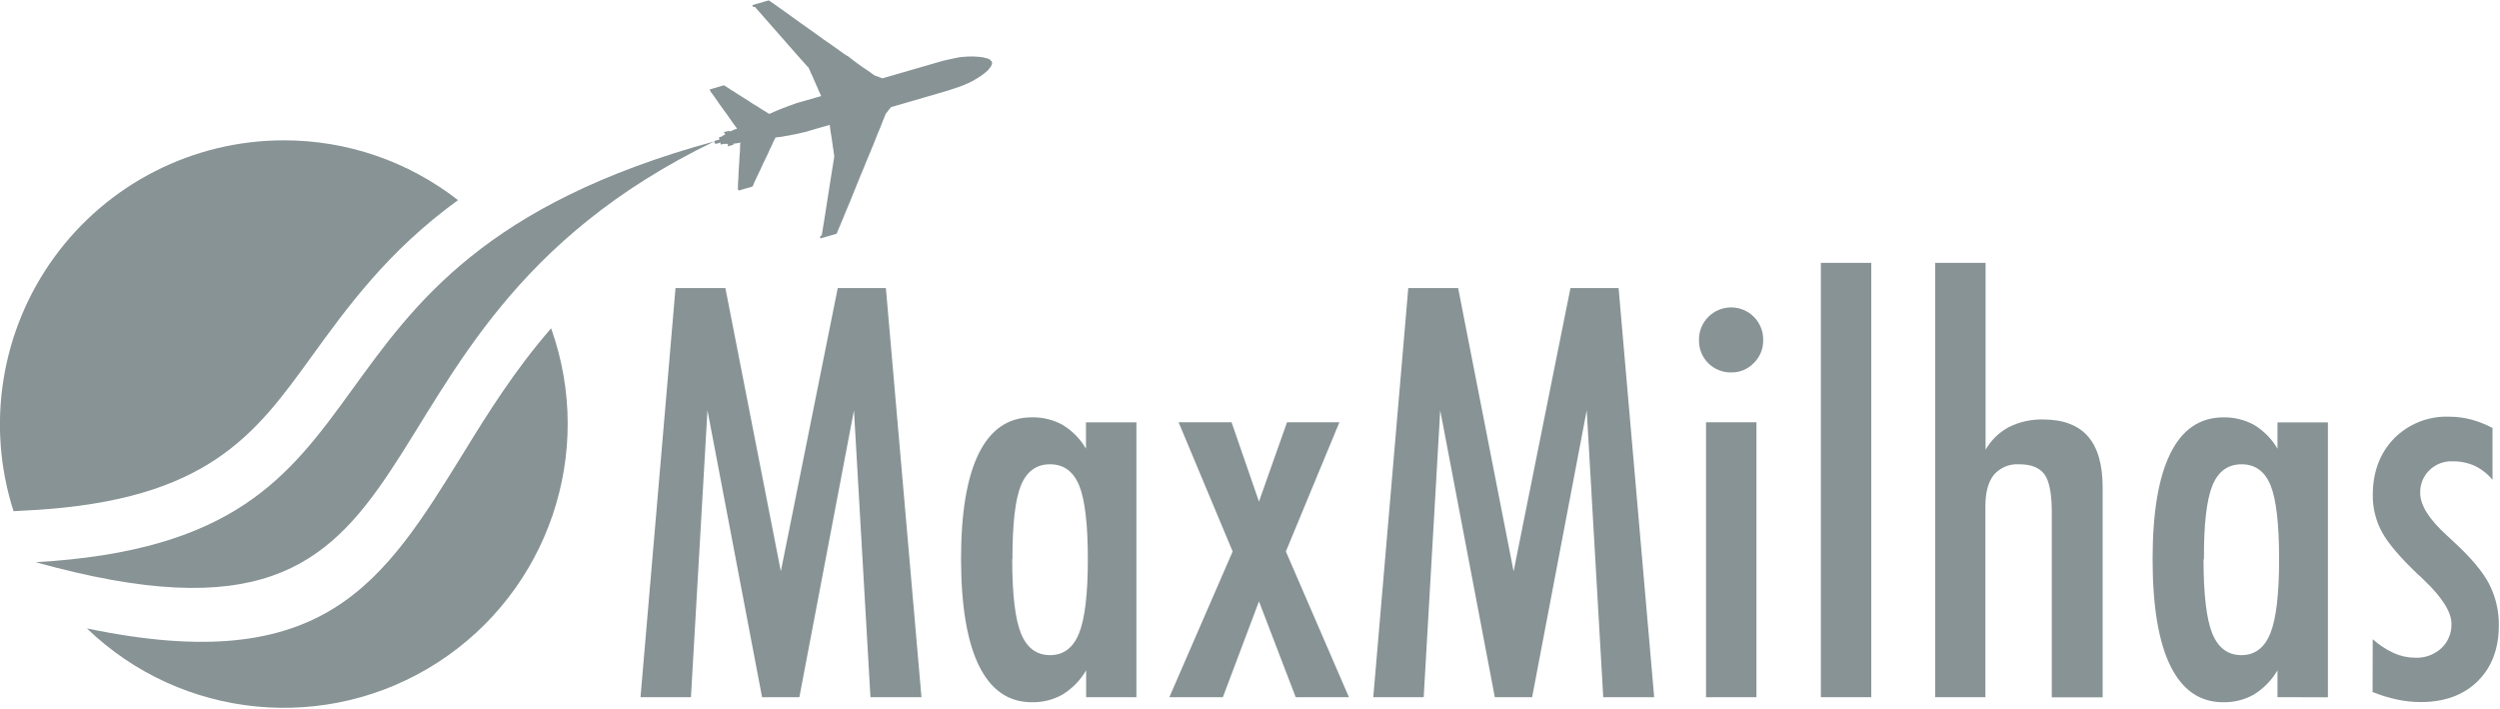
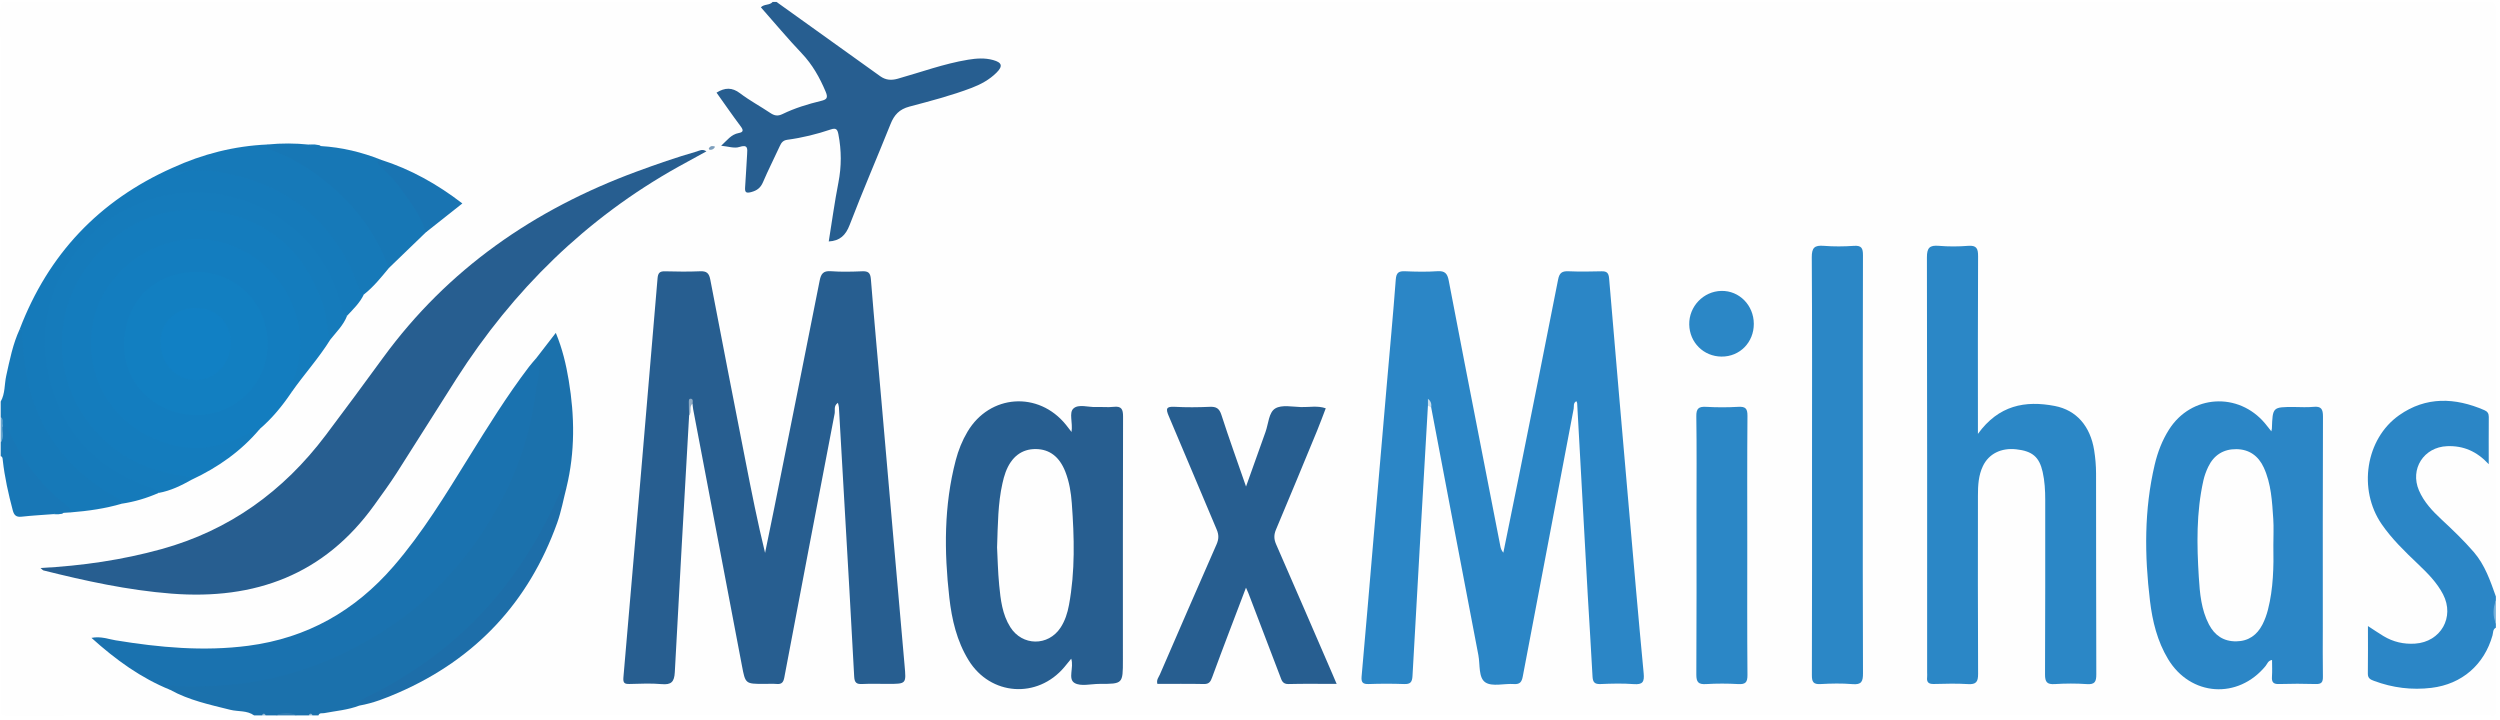
- <svg xmlns="http://www.w3.org/2000/svg" id="a69e20e4-23bd-4ed9-bd8d-6cd05a51e619" data-name="Layer 1" viewBox="0 0 589.83 167.06">
-   <path d="M665.14,708.36a66.7,66.7,0,0,1,41.13,14.11c-16.47,11.95-25.94,25-34.73,37.13-13.13,18.13-24.37,33.62-65.62,36l-4.55.26a67,67,0,0,1,63.77-87.5Zm63.07,44.39c-8.66,10-14.89,20-20.53,29.17-19.12,30.95-32.94,53.32-89,41.59a67,67,0,0,0,109.58-70.77Z" transform="translate(-598.17 -675.25)" style="fill:#879395;fill-rule:evenodd" />
-   <polygon points="151.18 164.49 159.44 67.97 171.21 67.97 184.3 134.8 197.73 67.97 209.09 67.97 217.49 164.49 205.45 164.49 201.56 96.79 188.67 164.49 179.87 164.49 166.98 96.79 163.08 164.49 151.18 164.49" style="fill:#879395;fill-rule:evenodd" />
-   <path d="M837.08,807.21q0,12.44,2.08,17.52t6.84,5.09c3.18,0,5.46-1.71,6.84-5.12s2.09-9.24,2.09-17.49-.68-14.09-2.05-17.42-3.66-5-6.88-5-5.51,1.67-6.87,5-2,9.13-2,17.42Zm17.45,32.53V833.4a16.49,16.49,0,0,1-5.58,5.72,14.21,14.21,0,0,1-7.24,1.81q-8.2,0-12.43-8.52T825,807.21q0-16.53,4.2-25t12.46-8.5a14.58,14.58,0,0,1,7.31,1.78,15.88,15.88,0,0,1,5.52,5.62v-6.22h11.9v64.86Z" transform="translate(-598.17 -675.25)" style="fill:#879395;fill-rule:evenodd" />
-   <polygon points="290.94 130.11 278.18 99.63 290.68 99.63 297.15 118.34 303.77 99.63 316.13 99.63 303.5 130.11 318.38 164.49 305.82 164.49 297.15 141.88 288.63 164.49 276 164.49 290.94 130.11" style="fill:#879395;fill-rule:evenodd" />
-   <polygon points="324.13 164.49 332.39 67.97 344.16 67.97 357.25 134.8 370.67 67.97 382.03 67.97 390.43 164.49 378.41 164.49 374.51 96.79 361.62 164.49 352.82 164.49 339.93 96.79 336.03 164.49 324.13 164.49" style="fill:#879395;fill-rule:evenodd" />
-   <path d="M1000.84,839.74V774.88h11.9v64.86Zm-1.66-84.23a7.57,7.57,0,0,1,2.19-5.49,7.6,7.6,0,0,1,10.78,0,7.61,7.61,0,0,1,2.18,5.49,7.33,7.33,0,0,1-2.22,5.39,7.21,7.21,0,0,1-5.31,2.22,7.46,7.46,0,0,1-7.62-7.61Z" transform="translate(-598.17 -675.25)" style="fill:#879395;fill-rule:evenodd" />
-   <rect x="429.77" y="62.02" width="11.9" height="102.47" style="fill:#879395" />
-   <path d="M1054.92,839.74V737.27h11.9v44.09a13.74,13.74,0,0,1,5.46-5.32,17,17,0,0,1,8.1-1.82q7.13,0,10.61,4c2.32,2.65,3.46,6.68,3.46,12.09v49.46h-12V796.18q0-6.62-1.72-9c-1.15-1.58-3.13-2.39-5.95-2.39a7.27,7.27,0,0,0-6,2.48q-2,2.49-2,7.38v45.09Z" transform="translate(-598.17 -675.25)" style="fill:#879395;fill-rule:evenodd" />
-   <path d="M1118.26,807.21q0,12.44,2.08,17.52t6.85,5.09q4.75,0,6.83-5.12t2.08-17.49q0-12.44-2-17.42c-1.36-3.34-3.65-5-6.86-5s-5.52,1.67-6.88,5-2.05,9.13-2,17.42Zm17.46,32.53V833.4a16.57,16.57,0,0,1-5.59,5.72,14.21,14.21,0,0,1-7.23,1.81q-8.21,0-12.43-8.52t-4.23-25.19q0-16.53,4.2-25t12.46-8.5a14.58,14.58,0,0,1,7.3,1.78,15.91,15.91,0,0,1,5.52,5.62v-6.22h11.9v64.86Z" transform="translate(-598.17 -675.25)" style="fill:#879395;fill-rule:evenodd" />
-   <path d="M1158.19,826.06a19.94,19.94,0,0,0,5,3.28,12.46,12.46,0,0,0,5.06,1.09,8.58,8.58,0,0,0,6.15-2.25,7.57,7.57,0,0,0,2.38-5.74q0-4.18-6.54-10.39c-.58-.57-1-1-1.33-1.25q-6.34-6-8.52-10a17.79,17.79,0,0,1-2.18-8.73c0-5.47,1.68-9.91,5-13.35a17.37,17.37,0,0,1,13-5.16,20.76,20.76,0,0,1,5.19.66,24.48,24.48,0,0,1,5.07,2v12.24a12.53,12.53,0,0,0-4.21-3.31,12.38,12.38,0,0,0-5.26-1.06,7.39,7.39,0,0,0-5.45,2.12,7.19,7.19,0,0,0-2.15,5.35q0,4.3,6.28,10,1.24,1.12,1.85,1.72c3.91,3.61,6.65,6.87,8.16,9.78a20.85,20.85,0,0,1,2.27,9.72q0,8.27-5,13.19t-13.43,4.92a27,27,0,0,1-5.56-.59,34,34,0,0,1-5.81-1.79Z" transform="translate(-598.17 -675.25)" style="fill:#879395;fill-rule:evenodd" />
-   <path d="M766.78,708.6c-108.23,29.58-66.67,93.94-160.18,99.29C711.19,837,671.85,754.45,766.78,708.6Z" transform="translate(-598.17 -675.25)" style="fill:#879395;fill-rule:evenodd" />
-   <path d="M804.29,709.4l-.19.45c-.15.4-.33.8-.49,1.2-.43,1.15-1,2.26-1.4,3.41-.25.67-.58,1.33-.85,2-.85,2.16-1.76,4.29-2.61,6.46-.31.79-.69,1.57-1,2.36-.48,1.24-1,2.45-1.52,3.68-.13.35-.28.68-.42,1a1.89,1.89,0,0,1-.14.43l-3.86,1.11c0-.15-.08-.27-.12-.41a2,2,0,0,1,.44-.32c.18-1.28.43-2.56.62-3.83.46-3,.94-5.9,1.39-8.87.21-1.33.44-2.66.64-4,.06-.41.13-.8.19-1.21a3.91,3.91,0,0,0,.11-.69l-.11,0h0c.08,0,.09,0,.11-.07s-.08-.4-.1-.59c0-.43-.15-.89-.17-1.31l-.07-.29c0-.57-.2-1.18-.22-1.75,0-.1,0-.2-.07-.3,0-.43-.17-.87-.2-1.32,0-.23-.09-.48-.11-.73a6.32,6.32,0,0,0-.15-1.1l-4.78,1.39a7.79,7.79,0,0,1-1.56.41c-.11,0-.27.09-.36.09l-.87.21-2.34.46c-.47,0-.94.21-1.42.24l-1.49.19c0,.24-.25.5-.34.72-.2.49-.44.93-.64,1.42,0,.13-.16.26-.21.4-.68,1.68-1.6,3.25-2.29,4.93-.18.42-.44.81-.6,1.23-.28.66-.65,1.3-.93,2,0,.09-.09.19-.12.28a.4.4,0,0,1,0,.12,1,1,0,0,0-.15.19c0,.07-.06.22-.11.27-1.08.3-2.15.61-3.23.94-.05-.1-.15-.19-.2-.27s0-.24,0-.31c0-.28,0-.54,0-.8.06-.62.06-1.24.11-1.86s0-.92.06-1.38c.14-1.5.14-3,.29-4.54.06-.71,0-1.43.11-2.14-.58.13-1.17.19-1.72.28,0,.13,0,.13.08.26a3.8,3.8,0,0,0-1.27.37c-.07-.24,0-.38-.05-.63a4.5,4.5,0,0,1-.89,0c-.22,0-.53.16-.72.17l-.1-.07c-.07-.19,0-.25,0-.4-.41.12-1.18.45-1.38.19,0-.12-.07-.24-.11-.36s.08-.19.19-.26l1.08-.31c-.05-.18-.17-.23-.19-.43.19-.18.45-.13.72-.28a5.06,5.06,0,0,1,.78-.49c-.07-.23-.26-.31-.32-.54.38-.11,1.06-.19,1.44-.3,0,.13-.09.07,0,.22h0c.09-.11.28-.14.41-.21a6.49,6.49,0,0,1,1.26-.5,3.12,3.12,0,0,0-.46-.64c-.32-.42-.6-.86-.91-1.27s-.43-.67-.69-1c-.69-.91-1.35-1.91-2.05-2.84-.23-.29-.38-.59-.61-.89-.37-.49-.7-1-1.08-1.52a3.59,3.59,0,0,1-.68-1.08l3.39-1c.19.15.44.25.63.39.43.31.89.56,1.33.87.13.09.28.14.4.23,1.45,1,3,1.86,4.49,2.89.33.24.73.41,1.07.64.51.37,1.06.67,1.57,1a4.37,4.37,0,0,1,.4.22,4.2,4.2,0,0,0,.85.53c.13-.14.51-.21.7-.32.52-.29,1.18-.47,1.72-.75l.36-.13c.49-.26,1.13-.37,1.63-.65l.52-.17c.16-.1.4-.11.59-.21a12.91,12.91,0,0,1,2.06-.66l4.62-1.33a3.57,3.57,0,0,0-.36-.81c-.15-.27-.22-.57-.36-.82l-.16-.41c-.29-.5-.45-1.12-.74-1.62l-.11-.29c-.21-.37-.31-.82-.54-1.21s-.2-.55-.36-.82a5.21,5.21,0,0,1-.4-.89.44.44,0,0,0-.12,0v0h0a.12.12,0,0,1,0,0c-.72-.86-1.51-1.69-2.24-2.52-2.27-2.63-4.6-5.19-6.86-7.81l-2.4-2.73-.69-.78c-.09-.11-.15-.26-.27-.3-.41-.12-.46.17-.62-.46l3.86-1.11a4,4,0,0,0,.37.24c.32.23.65.45,1,.69,1,.73,2,1.4,3,2.13,2.85,2.12,5.8,4.1,8.66,6.21.4.28.84.55,1.23.84,1.07.78,2.17,1.5,3.22,2.29l.74.52.41.2,2.1,1.61s.59.42.67.49c.47.36,1,.68,1.45,1s.76.5,1.13.76.63.51,1,.73a3.55,3.55,0,0,0,.67.23c.23.07.45.2.68.27a3.71,3.71,0,0,1,.44.14.22.22,0,0,1,0,.06l14.3-4.14c.19,0,.64-.19.88-.21.7-.16,1.4-.3,2.1-.45s1.18-.24,1.75-.27a18.93,18.93,0,0,1,4.8.1l.83.22.07,0a2,2,0,0,1,1.11.74c.3.45-.11,1.11-.29,1.35a8.62,8.62,0,0,1-.59.74,13.91,13.91,0,0,1-2.55,1.9c-2.4,1.57-5.77,2.58-9.26,3.59l-11.11,3.22c0,.16-.22.3-.32.43s-.35.5-.55.73-.28.26-.33.42c-.43,1.05-.87,2.1-1.26,3.16l-.67,1.6Z" transform="translate(-598.17 -675.25)" style="fill:#879395;fill-rule:evenodd" />
+ <svg xmlns="http://www.w3.org/2000/svg" viewBox="0 0 587 169">
+   <g stroke="none" stroke-width="1" fill="none" fill-rule="evenodd">
+     <g fill-rule="nonzero">
+       <path d="M0.165,94.288 C0.165,63.647 0.185,33.006 0.112,2.365 C0.107,0.614 0.597,0.421 2.145,0.422 C61.902,0.464 121.66,0.458 181.417,0.458 C179.657,2.02 180.592,3.099 181.856,4.489 C184.777,7.7 187.68,10.934 190.483,14.254 C192.19,16.276 193.296,18.599 194.199,21.038 C194.939,23.037 194.71,23.541 192.638,24.255 C189.541,25.322 186.341,26.091 183.37,27.522 C182.337,28.02 181.459,27.552 180.589,27.013 C178.32,25.607 176.06,24.187 173.852,22.686 C173.474,22.429 173.083,22.189 172.678,21.975 C171.765,21.493 170.655,21.059 169.895,21.819 C168.997,22.717 170.197,23.436 170.648,24.098 C171.722,25.671 172.86,27.204 173.952,28.766 C175.234,30.601 175.111,30.978 173.123,32.04 C172.448,32.401 171.806,32.795 171.113,33.46 C171.97,34.079 172.86,33.99 173.7,33.907 C175.433,33.736 176,34.625 176.055,36.195 C176.128,38.266 175.411,40.272 175.609,42.343 C175.677,43.052 175.333,44.054 176.367,44.249 C177.297,44.425 177.925,43.743 178.308,42.937 C179.519,40.389 180.964,37.947 181.927,35.289 C182.625,33.364 183.889,32.29 185.924,32.037 C188.506,31.716 190.992,30.968 193.488,30.259 C196.524,29.396 197,29.865 197.633,32.875 C198.559,37.278 197.604,41.533 196.952,45.811 C196.458,49.049 196.076,52.307 195.344,55.67 C197.019,55.776 197.841,54.904 198.437,53.574 C199.999,50.094 201.357,46.529 202.819,43.008 C204.749,38.36 206.8,33.756 208.5,29.019 C209.42,26.454 211.116,25.073 213.683,24.393 C218.253,23.183 222.781,21.82 227.271,20.334 C229.183,19.701 230.886,18.716 232.491,17.54 C233.153,17.054 234.08,16.574 233.861,15.614 C233.612,14.523 232.478,14.533 231.605,14.423 C228.981,14.093 226.424,14.646 223.923,15.31 C220.018,16.348 216.103,17.384 212.274,18.669 C209.555,19.581 207.244,19.203 204.979,17.498 C198.093,12.315 190.906,7.55 183.979,2.422 C183.296,1.917 182.248,1.638 182.33,0.459 C316.153,0.459 449.976,0.463 583.8,0.416 C585.54,0.415 586.091,0.602 586.087,2.576 C586.011,48.404 586.028,94.231 586.028,140.059 C584.837,139.987 584.935,138.921 584.724,138.214 C583.065,132.667 579.442,128.517 575.279,124.737 C572.682,122.379 570.103,120.017 568.236,116.984 C566.505,114.172 566.031,111.274 567.686,108.327 C569.327,105.403 571.975,104.174 575.31,104.198 C578.412,104.221 581.093,105.281 583.615,107.329 C583.569,104.414 583.598,101.683 583.587,98.952 C583.583,97.877 583.277,97.006 582.21,96.548 C572.214,92.262 559.714,95.871 557.091,108.309 C555.478,115.955 558.266,122.201 563.613,127.539 C565.986,129.908 568.375,132.262 570.716,134.662 C572.375,136.363 573.839,138.212 574.647,140.492 C576.595,145.985 572.911,151.302 567.101,151.678 C563.206,151.93 560.012,150.353 556.487,148.103 C556.388,151.6 556.352,154.74 556.52,157.883 C556.561,158.647 557.113,159.128 557.806,159.341 C565.198,161.613 572.468,162.312 579.216,157.439 C581.921,155.486 583.409,152.676 584.511,149.61 C584.818,148.755 584.699,147.563 586.025,147.383 C586.025,153.867 585.997,160.352 586.054,166.835 C586.063,167.819 585.865,168.184 584.879,167.989 C584.585,167.931 584.271,167.98 583.965,167.98 C414.232,167.98 244.498,167.98 74.765,167.98 C74.953,166.722 76.07,166.885 76.862,166.722 C79.236,166.233 81.641,165.895 83.976,165.225 C105.514,159.322 120.539,146.002 129.226,125.474 C130.776,121.811 131.236,117.826 132.493,114.072 C133.535,110.291 133.596,106.386 133.897,102.521 C134.205,98.56 133.63,94.623 133.136,90.7 C132.649,86.835 131.462,83.119 130.475,79.317 C129.102,80.9 127.793,82.568 126.496,84.244 C121.383,90.333 117.228,97.086 113.006,103.791 C107.445,112.624 102.111,121.605 95.72,129.891 C88.969,138.645 80.759,145.476 70.29,149.348 C65.328,151.183 60.161,152.031 54.908,152.576 C44.633,153.642 34.557,152.243 24.497,150.438 C24.152,150.376 23.776,150.183 23.345,150.608 C28.408,155.194 34.007,158.898 40.282,161.572 C45.562,163.888 51.036,165.531 56.723,166.499 C57.804,166.683 59.22,166.432 59.662,167.98 C40.362,167.98 21.062,167.962 1.762,168.018 C0.397,168.022 0.118,167.743 0.122,166.378 C0.178,146.62 0.16,126.863 0.16,107.105 C1.634,107.518 1.409,108.881 1.551,109.888 C1.945,112.689 2.651,115.415 3.225,118.173 C3.637,120.154 4.718,120.796 6.618,120.657 C8.515,120.519 10.383,120.027 12.303,120.184 C13.163,120.236 14.018,120.231 14.848,119.944 C15.459,119.801 16.08,119.767 16.703,119.752 C20.642,119.345 24.541,118.712 28.375,117.711 C31.278,117.048 34.156,116.293 36.983,115.352 C39.733,114.716 42.188,113.321 44.784,112.292 C50.726,109.234 56.195,105.547 60.574,100.412 C63.443,97.891 65.804,94.928 68.026,91.844 C70.796,87.517 74.388,83.798 77.16,79.473 C78.499,77.632 80.068,75.962 81.213,73.978 C82.336,72.199 83.831,70.704 85.025,68.978 C87.032,66.857 89.22,64.903 90.981,62.553 C93.564,59.407 96.93,57.072 99.711,54.131 C101.736,52.298 103.889,50.618 106.127,49.061 C107.51,48.098 107.341,47.458 106.074,46.572 C101.768,43.56 97.188,41.073 92.295,39.164 C91.167,38.724 89.988,38.412 88.912,37.833 C84.441,36.351 79.877,35.3 75.197,34.759 C74.208,34.428 73.192,34.49 72.175,34.555 C69.198,34.55 66.223,34.621 63.251,34.519 C56.345,34.739 49.752,36.401 43.339,38.88 C42.561,39.181 41.783,39.484 41.007,39.786 C35.074,41.958 29.975,45.539 25.107,49.44 C17.582,55.471 11.904,63.02 7.565,71.59 C6.572,73.551 5.706,75.583 5.051,77.695 C3.422,82.113 2.35,86.665 1.575,91.304 C1.402,92.367 1.723,93.82 0.165,94.288 Z" id="Shape" fill="#FEFEFE" />
+       <path d="M59.667,167.979 C57.99,166.764 55.932,167.126 54.071,166.662 C49.249,165.458 44.385,164.423 39.977,161.986 C38.761,160.596 40.247,160.681 40.846,160.605 C42.583,160.383 44.344,160.495 46.094,160.514 C54.857,160.607 63.388,159.253 71.668,156.395 C90.662,149.838 105.115,137.832 115.296,120.478 C121.318,110.214 124.463,99.151 125.808,87.454 C125.939,86.317 125.624,85.168 125.955,84.045 C127.391,82.187 128.826,80.329 130.504,78.157 C132.082,81.965 132.92,85.615 133.538,89.314 C134.944,97.726 135.037,106.122 133.009,114.467 C132.24,114.947 132.012,115.768 131.674,116.533 C126.343,128.582 119.176,139.379 109.516,148.392 C103.196,154.289 96.141,159.205 88.426,163.145 C87.008,163.869 85.493,164.45 84.381,165.67 C81.713,166.703 78.869,166.914 76.094,167.445 C75.626,167.535 75.002,167.29 74.769,167.98 C74.311,167.98 73.854,167.98 73.396,167.98 C73.091,167.692 72.786,167.692 72.481,167.98 C71.566,167.98 70.65,167.98 69.735,167.98 C68.057,167.606 66.378,167.606 64.7,167.98 C63.937,167.98 63.174,167.98 62.411,167.98 C62.106,167.692 61.801,167.692 61.496,167.98 C60.887,167.979 60.277,167.979 59.667,167.979 Z" id="Shape" fill="#1B71AC" />
+       <path d="M586.031,147.382 C585.278,147.758 585.416,148.563 585.244,149.174 C583.31,156.055 578.078,160.636 570.917,161.507 C566.302,162.069 561.794,161.503 557.423,159.872 C556.575,159.556 555.954,159.265 555.971,158.164 C556.026,154.534 555.992,150.902 555.992,146.997 C557.37,147.89 558.475,148.647 559.62,149.339 C561.904,150.72 564.38,151.299 567.056,151.124 C573.082,150.73 576.417,144.915 573.632,139.549 C572.17,136.732 569.937,134.523 567.67,132.362 C564.63,129.466 561.607,126.552 559.215,123.074 C553.622,114.941 555.43,103.044 563.319,97.496 C569.649,93.044 576.457,93.333 583.332,96.306 C584.041,96.613 584.373,97.074 584.367,97.879 C584.339,101.436 584.355,104.993 584.355,108.992 C581.527,105.936 578.358,104.613 574.578,104.762 C569.115,104.977 565.81,110.105 567.966,115.144 C569.13,117.865 571.124,119.979 573.257,121.962 C575.883,124.403 578.467,126.874 580.821,129.594 C583.469,132.654 584.717,136.362 586.033,140.058 C586.033,140.363 586.033,140.668 586.033,140.973 C585.644,142.804 585.644,144.635 586.033,146.465 C586.031,146.772 586.031,147.077 586.031,147.382 Z" id="Shape" fill="#2B86C6" />
+       <path d="M182.332,0.458 C190.445,6.272 198.554,12.091 206.674,17.894 C207.916,18.782 209.2,18.928 210.76,18.491 C216.255,16.951 221.633,14.957 227.29,14.024 C229.253,13.7 231.231,13.555 233.183,14.098 C235.275,14.68 235.532,15.52 233.972,17.07 C232.332,18.7 230.319,19.802 228.164,20.624 C223.388,22.446 218.44,23.725 213.515,25.034 C211.151,25.663 209.958,26.982 209.104,29.115 C205.938,37.025 202.546,44.847 199.504,52.804 C198.557,55.281 197.191,56.544 194.589,56.696 C195.334,52.084 195.962,47.454 196.857,42.877 C197.601,39.07 197.592,35.33 196.858,31.543 C196.638,30.41 196.34,29.964 195.09,30.387 C191.766,31.511 188.359,32.351 184.878,32.816 C183.873,32.95 183.473,33.471 183.099,34.292 C181.806,37.13 180.372,39.906 179.152,42.774 C178.58,44.119 177.722,44.75 176.358,45.107 C175.175,45.416 174.863,45.157 174.951,43.983 C175.146,41.399 175.246,38.807 175.422,36.221 C175.516,34.836 175.611,33.855 173.559,34.52 C172.402,34.895 170.954,34.369 169.328,34.221 C170.715,32.965 171.654,31.567 173.452,31.236 C174.471,31.048 174.641,30.639 173.951,29.72 C171.993,27.108 170.139,24.418 168.241,21.752 C170.208,20.54 171.886,20.473 173.762,21.901 C175.997,23.602 178.506,24.94 180.846,26.511 C181.816,27.162 182.595,27.336 183.742,26.778 C186.623,25.377 189.694,24.44 192.807,23.685 C194.108,23.37 194.482,22.993 193.87,21.542 C192.466,18.211 190.763,15.166 188.24,12.513 C184.941,9.044 181.869,5.359 178.655,1.717 C179.414,0.906 180.706,1.291 181.413,0.459 C181.722,0.458 182.027,0.458 182.332,0.458 Z" id="Shape" fill="#275E90" />
+       <path d="M0.165,94.288 C1.231,92.414 1.013,90.258 1.46,88.247 C2.287,84.525 3.008,80.783 4.625,77.294 C6.201,77.416 5.672,78.684 5.776,79.527 C6.296,83.753 6.476,88.012 7.75,92.14 C10.933,102.458 17.211,110.258 26.481,115.72 C27.464,116.299 28.857,116.619 28.616,118.262 C24.706,119.416 20.695,119.981 16.643,120.307 C10.418,115.514 5.46,109.68 2.094,102.547 C1.639,101.582 0.908,100.787 0.484,99.809 C0.246,99.212 0.639,98.507 0.165,97.95 C0.165,96.729 0.165,95.508 0.165,94.288 Z" id="Shape" fill="#1679B8" />
+       <path d="M0.667,99.78 C1.857,100.388 2.219,101.605 2.752,102.677 C5.829,108.861 9.919,114.225 15.397,118.491 C15.982,118.947 16.613,119.438 16.642,120.306 C16.074,120.343 15.505,120.379 14.937,120.416 C14.177,120.801 13.321,120.425 12.55,120.717 C10.049,120.91 7.542,121.044 5.051,121.321 C3.801,121.46 3.297,120.96 2.999,119.835 C1.966,115.944 1.085,112.026 0.646,108.018 C0.605,107.643 0.627,107.25 0.166,107.103 C0.166,106.035 0.166,104.967 0.166,103.899 C0.815,102.586 -0.04,101.088 0.667,99.78 Z" id="Shape" fill="#1877B6" />
+       <path d="M0.667,99.78 C0.321,101.131 1.161,102.627 0.164,103.899 C0.164,101.916 0.164,99.932 0.164,97.949 C0.909,98.401 0.502,99.169 0.667,99.78 Z" id="Shape" fill="#67A6CF" />
+       <path d="M586.031,146.467 C585.29,144.636 585.313,142.805 586.031,140.975 C586.031,142.805 586.031,144.636 586.031,146.467 Z" id="Shape" fill="#75B0DA" />
+       <path d="M64.701,167.979 C66.379,167.237 68.058,167.239 69.736,167.979 C68.058,167.979 66.38,167.979 64.701,167.979 Z" id="Shape" fill="#337EB4" />
+       <path d="M61.498,167.979 C61.803,167.402 62.108,167.471 62.413,167.979 C62.108,167.979 61.803,167.979 61.498,167.979 Z" id="Shape" fill="#8EB8D6" />
+       <path d="M72.483,167.979 C72.788,167.472 73.093,167.392 73.398,167.979 C73.093,167.979 72.788,167.979 72.483,167.979 Z" id="Shape" fill="#92BAD6" />
+       <path d="M161.807,97.535 C160.67,117.635 159.498,137.732 158.443,157.836 C158.324,160.106 157.623,160.834 155.358,160.631 C152.861,160.407 150.327,160.539 147.812,160.598 C146.65,160.625 146.261,160.381 146.376,159.059 C149.09,127.84 151.757,96.618 154.389,65.392 C154.495,64.132 154.859,63.666 156.149,63.703 C158.893,63.783 161.644,63.811 164.385,63.694 C165.897,63.63 166.482,64.113 166.772,65.631 C169.483,79.851 172.275,94.056 175.052,108.263 C176.453,115.431 177.871,122.595 179.639,129.82 C180.363,126.287 181.1,122.756 181.809,119.22 C185.371,101.442 188.941,83.666 192.458,65.879 C192.772,64.293 193.305,63.544 195.093,63.68 C197.52,63.865 199.974,63.8 202.411,63.698 C203.836,63.638 204.362,64.025 204.484,65.55 C205.268,75.354 206.175,85.147 207.032,94.945 C208.819,115.376 210.584,135.809 212.396,156.237 C212.782,160.584 212.855,160.578 208.422,160.578 C206.439,160.578 204.452,160.506 202.474,160.603 C201.144,160.669 200.64,160.335 200.563,158.872 C199.856,145.393 199.057,131.92 198.286,118.444 C197.85,110.831 197.416,103.218 196.974,95.606 C196.958,95.33 196.855,95.058 196.746,94.579 C195.666,95.317 196.124,96.331 195.975,97.102 C192.006,117.752 188.065,138.407 184.157,159.069 C183.949,160.167 183.571,160.695 182.396,160.596 C181.411,160.513 180.414,160.579 179.423,160.579 C175.027,160.579 175.02,160.58 174.213,156.341 C170.395,136.282 166.58,116.222 162.769,96.162 C162.684,95.713 162.657,95.254 162.603,94.8 C162.009,94.462 162.014,94.937 161.972,95.286 C161.881,96.033 162.095,96.802 161.807,97.535 Z" id="Shape" fill="#275E90" />
+       <path d="M335.278,95.24 C334.057,116.399 332.816,137.557 331.654,158.72 C331.57,160.246 331.107,160.666 329.65,160.612 C326.908,160.512 324.157,160.512 321.414,160.612 C319.995,160.664 319.575,160.259 319.706,158.808 C320.691,147.876 321.6,136.937 322.539,126 C323.557,114.152 324.58,102.305 325.606,90.459 C326.323,82.182 327.104,73.909 327.728,65.625 C327.853,63.963 328.47,63.627 329.96,63.693 C332.472,63.803 335.002,63.853 337.507,63.679 C339.268,63.557 339.848,64.234 340.158,65.862 C342.593,78.66 345.106,91.442 347.597,104.229 C349.155,112.23 350.715,120.232 352.28,128.232 C352.38,128.745 352.537,129.247 352.985,129.766 C354.204,123.774 355.437,117.785 356.641,111.79 C359.729,96.404 362.83,81.021 365.845,65.621 C366.148,64.075 366.769,63.632 368.254,63.693 C370.843,63.798 373.441,63.775 376.032,63.7 C377.3,63.663 377.712,64.103 377.819,65.379 C379.315,83.154 380.858,100.924 382.409,118.694 C383.555,131.831 384.687,144.97 385.935,158.097 C386.128,160.127 385.695,160.788 383.597,160.629 C381.018,160.434 378.41,160.503 375.822,160.614 C374.418,160.674 373.993,160.194 373.924,158.828 C373.605,152.509 373.165,146.196 372.812,139.878 C371.969,124.806 371.15,109.732 370.316,94.659 C370.309,94.53 370.216,94.406 370.129,94.198 C369.337,94.616 369.609,95.39 369.495,95.988 C365.5,116.942 361.51,137.896 357.543,158.856 C357.312,160.077 356.893,160.719 355.474,160.614 C353.2,160.447 350.386,161.29 348.773,160.228 C347.102,159.127 347.547,156.041 347.121,153.82 C343.4,134.444 339.731,115.058 336.046,95.674 C335.827,95.201 335.649,94.714 335.511,94.033 C335.489,94.558 335.594,94.954 335.278,95.24 Z" id="Shape" fill="#2B86C6" />
+       <path d="M9.513,133.37 C19.351,132.845 28.734,131.471 37.936,128.926 C53.902,124.509 66.564,115.333 76.465,102.2 C81.006,96.177 85.483,90.105 89.93,84.013 C105.163,63.146 125.433,49.156 149.473,40.288 C154.117,38.575 158.79,36.95 163.549,35.58 C164.235,35.382 164.906,34.894 165.867,35.537 C163.574,36.794 161.392,37.971 159.227,39.181 C137.598,51.265 120.503,68.101 107.195,88.89 C102.474,96.265 97.855,103.706 93.126,111.076 C91.482,113.638 89.674,116.096 87.899,118.571 C76.15,134.954 59.889,140.918 40.262,139.384 C30.032,138.584 20.084,136.409 10.176,133.929 C10.05,133.895 9.952,133.744 9.513,133.37 Z" id="Shape" fill="#275E90" />
+       <path d="M464.415,101.877 C469.277,95.151 475.509,93.975 482.487,95.327 C487.561,96.31 490.807,100.075 491.708,105.72 C491.995,107.519 492.151,109.358 492.155,111.179 C492.189,126.888 492.149,142.597 492.212,158.306 C492.219,160.029 491.902,160.764 489.993,160.628 C487.489,160.449 484.956,160.468 482.449,160.623 C480.627,160.736 480.162,160.138 480.172,158.339 C480.247,144.689 480.207,131.039 480.219,117.389 C480.221,115.17 480.101,112.959 479.614,110.8 C478.815,107.261 477.175,105.913 473.414,105.497 C469.872,105.106 466.974,106.549 465.594,109.421 C464.541,111.613 464.421,113.975 464.42,116.346 C464.412,130.301 464.382,144.256 464.457,158.211 C464.467,160.073 464.02,160.751 462.076,160.626 C459.418,160.454 456.74,160.542 454.072,160.601 C452.903,160.627 452.345,160.25 452.486,159.033 C452.53,158.657 452.492,158.271 452.492,157.89 C452.492,125.404 452.516,92.919 452.44,60.433 C452.435,58.181 453.077,57.535 455.249,57.721 C457.52,57.915 459.832,57.903 462.105,57.723 C464.105,57.564 464.465,58.354 464.455,60.177 C464.382,73.445 464.415,86.714 464.415,99.983 C464.415,100.41 464.415,100.836 464.415,101.877 Z" id="Shape" fill="#2B87C6" />
+       <path d="M251.594,101.425 C251.934,99.21 250.945,96.926 252.042,95.918 C253.253,94.805 255.532,95.647 257.343,95.569 C258.713,95.509 260.101,95.683 261.455,95.527 C263.328,95.311 263.7,96.081 263.694,97.824 C263.635,116.882 263.657,135.939 263.657,154.997 C263.657,160.581 263.657,160.584 258.138,160.579 C256.157,160.577 253.769,161.235 252.302,160.359 C250.673,159.387 252.208,156.741 251.521,154.664 C250.913,155.408 250.42,156.028 249.91,156.634 C243.596,164.139 232.563,163.368 227.428,155.024 C224.656,150.519 223.485,145.475 222.899,140.298 C221.674,129.481 221.621,118.704 224.406,108.07 C225.025,105.705 225.929,103.446 227.185,101.34 C232.41,92.576 243.834,91.776 250.269,99.722 C250.638,100.177 250.989,100.646 251.594,101.425 Z" id="Shape" fill="#275E90" />
+       <path d="M533.316,101.279 C533.413,100.763 533.437,100.689 533.44,100.613 C533.618,95.562 533.618,95.562 538.61,95.562 C540.135,95.562 541.672,95.687 543.18,95.53 C545.036,95.336 545.44,96.064 545.433,97.822 C545.369,114.364 545.395,130.906 545.395,147.448 C545.395,151.26 545.354,155.072 545.418,158.882 C545.439,160.133 545.119,160.653 543.764,160.611 C540.87,160.52 537.969,160.52 535.076,160.611 C533.698,160.654 533.374,160.093 533.458,158.858 C533.545,157.587 533.477,156.305 533.477,154.96 C532.523,155.109 532.363,155.88 531.967,156.364 C525.492,164.273 514.333,163.51 509.062,154.75 C506.539,150.558 505.396,145.892 504.818,141.107 C503.522,130.38 503.428,119.673 505.932,109.072 C506.618,106.168 507.681,103.393 509.286,100.862 C514.491,92.651 525.608,91.96 531.854,99.447 C532.275,99.953 532.676,100.476 533.316,101.279 Z" id="Shape" fill="#2B86C6" />
+       <path d="M313.841,160.58 C309.846,160.58 306.19,160.515 302.538,160.613 C301.142,160.651 300.939,159.741 300.59,158.829 C298.092,152.29 295.598,145.75 293.099,139.211 C292.996,138.943 292.867,138.685 292.556,137.986 C291.141,141.702 289.862,145.042 288.598,148.387 C287.252,151.947 285.9,155.504 284.596,159.079 C284.255,160.015 283.904,160.633 282.708,160.608 C279.058,160.53 275.405,160.58 271.763,160.58 C271.469,159.634 272.055,159.026 272.342,158.364 C276.758,148.169 281.18,137.975 285.652,127.804 C286.182,126.598 286.21,125.584 285.688,124.36 C281.899,115.469 278.209,106.535 274.406,97.65 C273.687,95.97 273.825,95.411 275.805,95.519 C278.542,95.669 281.298,95.645 284.038,95.522 C285.567,95.453 286.292,95.881 286.789,97.423 C288.556,102.895 290.512,108.306 292.568,114.238 C294.199,109.661 295.651,105.533 297.143,101.42 C297.838,99.504 297.888,96.823 299.445,95.897 C300.983,94.983 303.438,95.523 305.486,95.58 C307.419,95.634 309.384,95.195 311.286,95.869 C310.607,97.632 309.964,99.41 309.244,101.155 C306.05,108.893 302.859,116.633 299.602,124.345 C299.086,125.567 299.099,126.584 299.628,127.791 C304.084,137.97 308.485,148.173 312.902,158.37 C313.169,158.986 313.427,159.604 313.841,160.58 Z" id="Shape" fill="#275E90" />
+       <path d="M125.957,84.043 C127.298,86.584 126.164,89.165 125.855,91.641 C124.748,100.518 122.163,109.041 118.021,116.95 C115.144,122.443 111.766,127.704 107.734,132.479 C103.261,137.775 98.319,142.564 92.576,146.494 C83.767,152.522 74.234,156.92 63.802,159.273 C56.505,160.919 49.098,161.347 41.636,161.166 C41.147,161.154 39.72,160.152 39.978,161.985 C33.124,159.208 27.242,154.972 21.477,149.772 C23.676,149.346 25.391,150.058 27.107,150.339 C37.452,152.035 47.799,152.996 58.288,151.627 C72.1,149.824 83.328,143.444 92.381,132.993 C99.201,125.12 104.571,116.249 110.036,107.442 C114.537,100.19 119.031,92.934 124.204,86.129 C124.752,85.407 125.37,84.738 125.957,84.043 Z" id="Shape" fill="#1A72AF" />
+       <path d="M425.462,109.139 C425.462,92.9 425.513,76.661 425.405,60.423 C425.39,58.135 426.073,57.55 428.221,57.722 C430.569,57.909 432.953,57.887 435.305,57.725 C437.108,57.601 437.429,58.299 437.423,59.941 C437.366,76.637 437.388,93.333 437.388,110.029 C437.388,126.039 437.356,142.049 437.43,158.059 C437.439,159.971 437.123,160.818 434.972,160.634 C432.475,160.42 429.939,160.482 427.431,160.62 C425.765,160.712 425.424,160.093 425.429,158.542 C425.482,142.074 425.462,125.607 425.462,109.139 Z" id="Shape" fill="#2B87C6" />
+       <path d="M68.417,92.15 C66.295,95.297 63.908,98.214 61.018,100.696 C57.312,103.403 53.193,105.019 48.619,105.542 C41.465,106.361 35.24,104.167 29.744,99.735 C23.857,94.988 20.922,88.564 20.748,81.194 C20.56,73.264 23.634,66.447 29.942,61.401 C33.498,58.556 37.639,56.816 42.077,55.761 C47.807,54.399 52.997,56.222 57.897,58.757 C66.524,63.221 70.599,70.785 71.164,80.242 C71.367,83.647 70.565,87.068 69.106,90.23 C68.814,90.86 68.622,91.501 68.417,92.15 Z" id="Shape" fill="#137DBF" />
+       <path d="M68.417,92.15 C68.181,90.797 68.785,89.619 69.204,88.404 C73.199,76.822 67.641,64.484 57.346,58.989 C41.956,50.773 24.41,61.379 21.782,75.993 C19.276,89.925 28.092,101.864 41.464,104.733 C47.69,106.069 53.477,104.45 58.95,101.481 C59.617,101.119 60.18,100.574 61.018,100.696 C56.629,105.931 51.18,109.745 45.031,112.621 C29.587,111.601 17.808,101.668 14.582,86.554 C12.083,74.847 17.302,61.978 27.235,54.768 C32.779,50.744 39.069,48.5 45.813,48.61 C55.248,48.764 63.496,52.173 69.827,59.527 C73.807,64.15 76.285,69.463 77.42,75.424 C77.691,76.845 77.893,78.283 77.561,79.73 C74.847,84.117 71.357,87.931 68.417,92.15 Z" id="Shape" fill="#147CBD" />
+       <path d="M410.261,128.073 C410.261,138.21 410.216,148.348 410.304,158.484 C410.319,160.23 409.828,160.717 408.132,160.621 C405.625,160.478 403.097,160.47 400.591,160.623 C398.792,160.732 398.287,160.185 398.298,158.36 C398.379,145.479 398.341,132.598 398.341,119.717 C398.341,112.4 398.407,105.082 398.295,97.766 C398.266,95.908 398.852,95.43 400.604,95.527 C403.112,95.666 405.639,95.671 408.146,95.525 C409.852,95.425 410.319,95.931 410.304,97.662 C410.216,107.798 410.261,117.936 410.261,128.073 Z" id="Shape" fill="#2B87C6" />
+       <path d="M28.615,118.262 C28.26,117.338 27.469,116.911 26.663,116.45 C15.255,109.923 8.288,100.265 6.074,87.243 C5.604,84.482 5.382,81.704 5.203,78.917 C5.164,78.313 5.254,77.68 4.625,77.294 C11.335,59.725 23.26,47.09 40.445,39.431 C43.367,40.092 46.288,39.259 49.268,39.592 C65.297,41.385 76.77,49.379 83.513,64.051 C84.269,65.696 85.099,67.344 85.414,69.166 C84.494,71.128 82.934,72.586 81.497,74.142 C79.59,74.329 79.812,72.635 79.564,71.672 C78.344,66.926 76.104,62.721 73.102,58.91 C66.518,50.555 57.828,46.306 47.243,45.917 C36.933,45.538 28.066,48.985 20.871,56.38 C7.86,69.751 7.969,92.051 21.181,105.214 C24.974,108.993 29.429,111.97 34.637,113.644 C35.711,113.989 37.14,114.098 37.23,115.745 C34.468,116.958 31.602,117.818 28.615,118.262 Z" id="Shape" fill="#157ABA" />
+       <path d="M37.231,115.745 C36.732,114.859 35.823,114.668 34.961,114.363 C22.376,109.917 14.322,101.183 11.428,88.218 C9.044,77.535 11.287,67.555 18.064,58.788 C29.965,43.392 52.204,40.628 67.67,52.63 C73.803,57.39 77.884,63.538 79.944,71.05 C80.24,72.13 80.207,73.508 81.499,74.141 C80.654,76.334 78.986,77.946 77.56,79.729 C76.676,76.992 76.731,74.086 75.778,71.322 C71.548,59.05 63.058,51.493 50.357,49.618 C39.061,47.951 29.405,51.792 21.884,60.748 C17.066,66.486 14.611,73.162 14.535,80.375 C14.452,88.203 17.155,95.363 22.538,101.361 C27.98,107.425 34.815,110.603 42.761,111.705 C43.569,111.817 44.416,111.965 45.031,112.619 C42.568,114.005 40.046,115.243 37.231,115.745 Z" id="Shape" fill="#157BBB" />
+       <path d="M85.415,69.166 C84.549,68.552 84.293,67.573 83.945,66.66 C78.981,53.629 69.842,45.087 56.368,41.453 C52.177,40.323 47.847,39.547 43.4,40.208 C42.486,40.344 41.063,41.02 40.446,39.432 C47.565,36.159 55.023,34.266 62.862,33.924 C64.211,35.116 65.977,35.48 67.539,36.245 C77.762,41.251 85.213,49.027 90.415,59.045 C91.022,60.215 91.855,61.437 91.318,62.92 C89.488,65.132 87.696,67.38 85.415,69.166 Z" id="Shape" fill="#1679B8" />
+       <path d="M91.317,62.919 C88.137,54.21 82.59,47.285 75.293,41.688 C71.852,39.049 68.112,36.936 64.072,35.336 C63.536,35.124 62.344,35.165 62.862,33.923 C66.077,33.606 69.29,33.619 72.503,33.949 C73.408,34.353 74.426,33.843 75.326,34.296 C80.216,34.583 84.914,35.712 89.458,37.518 C89.332,38.711 90.315,39.232 90.981,39.888 C94.637,43.492 97.326,47.778 99.827,52.205 C100.26,52.972 100.475,53.74 99.981,54.561 C97.093,57.347 94.205,60.133 91.317,62.919 Z" id="Shape" fill="#1777B5" />
+       <path d="M84.383,165.669 C84.51,164.263 85.681,163.899 86.686,163.401 C96.291,158.637 104.91,152.501 112.362,144.787 C120.303,136.566 126.35,127.065 131.023,116.665 C131.451,115.712 131.72,114.631 133.012,114.467 C132.29,117.253 131.782,120.116 130.812,122.813 C124.126,141.409 111.695,154.713 93.587,162.621 C90.637,163.908 87.602,165.111 84.383,165.669 Z" id="Shape" fill="#1D6EA9" />
+       <path d="M411.794,76.015 C411.816,80.387 408.499,83.762 404.214,83.727 C400.001,83.693 396.706,80.417 396.632,76.189 C396.557,71.953 399.965,68.391 404.176,68.305 C408.372,68.219 411.772,71.66 411.794,76.015 Z" id="Shape" fill="#2B87C6" />
+       <path d="M99.981,54.561 C98.893,50.609 96.341,47.496 94.057,44.229 C92.702,42.291 90.957,40.711 89.327,39.024 C88.85,38.531 87.902,37.884 89.458,37.518 C96.395,39.733 102.647,43.216 108.56,47.769 C105.625,50.093 102.803,52.327 99.981,54.561 Z" id="Shape" fill="#1974B2" />
+       <path d="M161.807,97.535 C161.78,96.558 161.727,95.581 161.738,94.605 C161.743,94.205 161.641,93.516 162.277,93.627 C162.765,93.712 162.677,94.346 162.602,94.8 C161.684,95.522 162.529,96.757 161.807,97.535 Z" id="Shape" fill="#8FABC5" />
+       <path d="M335.278,95.24 C335.278,94.747 335.278,94.255 335.278,93.638 C336.066,94.246 336.142,94.932 336.047,95.677 C335.791,95.531 335.534,95.386 335.278,95.24 Z" id="Shape" fill="#C5DEEF" />
+       <path d="M167.897,34.443 C167.665,34.982 167.234,35.197 166.712,35.182 C166.498,35.176 166.327,34.924 166.499,34.706 C166.865,34.241 167.344,34.184 167.897,34.443 Z" id="Shape" fill="#7D9EBC" />
+       <path d="M75.326,34.296 C74.381,34.215 73.372,34.65 72.503,33.948 C73.465,33.895 74.428,33.832 75.326,34.296 Z" id="Shape" fill="#1679B8" />
+       <path d="M12.549,120.717 C13.282,120.124 14.132,120.457 14.936,120.416 C14.181,120.833 13.366,120.78 12.549,120.717 Z" id="Shape" fill="#1679B8" />
+       <path d="M234.113,128.541 C234.303,123.015 234.315,118.208 235.374,113.491 C235.573,112.603 235.8,111.712 236.119,110.861 C237.468,107.252 239.919,105.401 243.222,105.439 C246.462,105.476 248.781,107.272 250.149,110.784 C251.071,113.152 251.474,115.636 251.658,118.141 C252.245,126.131 252.467,134.121 250.996,142.056 C250.647,143.937 250.076,145.756 249.015,147.371 C246.119,151.78 240.023,151.716 237.211,147.239 C235.325,144.238 234.94,140.8 234.61,137.397 C234.3,134.216 234.243,131.01 234.113,128.541 Z" id="Shape" fill="#FEFEFE" />
+       <path d="M533.785,127.994 C533.88,133.101 533.785,138.205 532.507,143.191 C532.207,144.36 531.787,145.523 531.242,146.598 C529.976,149.095 527.963,150.552 525.074,150.588 C522.095,150.625 519.999,149.189 518.657,146.612 C516.85,143.145 516.519,139.329 516.282,135.532 C515.808,127.919 515.677,120.308 517.361,112.797 C517.608,111.695 518.011,110.603 518.503,109.584 C519.819,106.86 522.066,105.433 525.077,105.461 C528.109,105.489 530.273,107.04 531.531,109.774 C533.288,113.594 533.483,117.73 533.762,121.825 C533.9,123.874 533.785,125.938 533.785,127.994 Z" id="Shape" fill="#FEFEFE" />
+       <path d="M62.871,80.798 C62.871,90.004 55.267,97.584 45.923,97.467 C36.44,97.349 28.828,89.943 29.132,80.466 C29.44,70.866 36.015,63.983 45.912,63.847 C54.915,63.723 62.788,70.67 62.871,80.798 Z" id="Shape" fill="#127FC1" />
+       <path d="M45.924,72.318 C50.786,72.316 54.155,75.634 54.174,80.443 C54.193,85.344 50.555,89.238 45.947,89.249 C41.344,89.26 37.682,85.361 37.697,80.466 C37.712,75.665 41.09,72.32 45.924,72.318 Z" id="Shape" fill="#1180C4" />
+     </g>
+   </g>
</svg>
